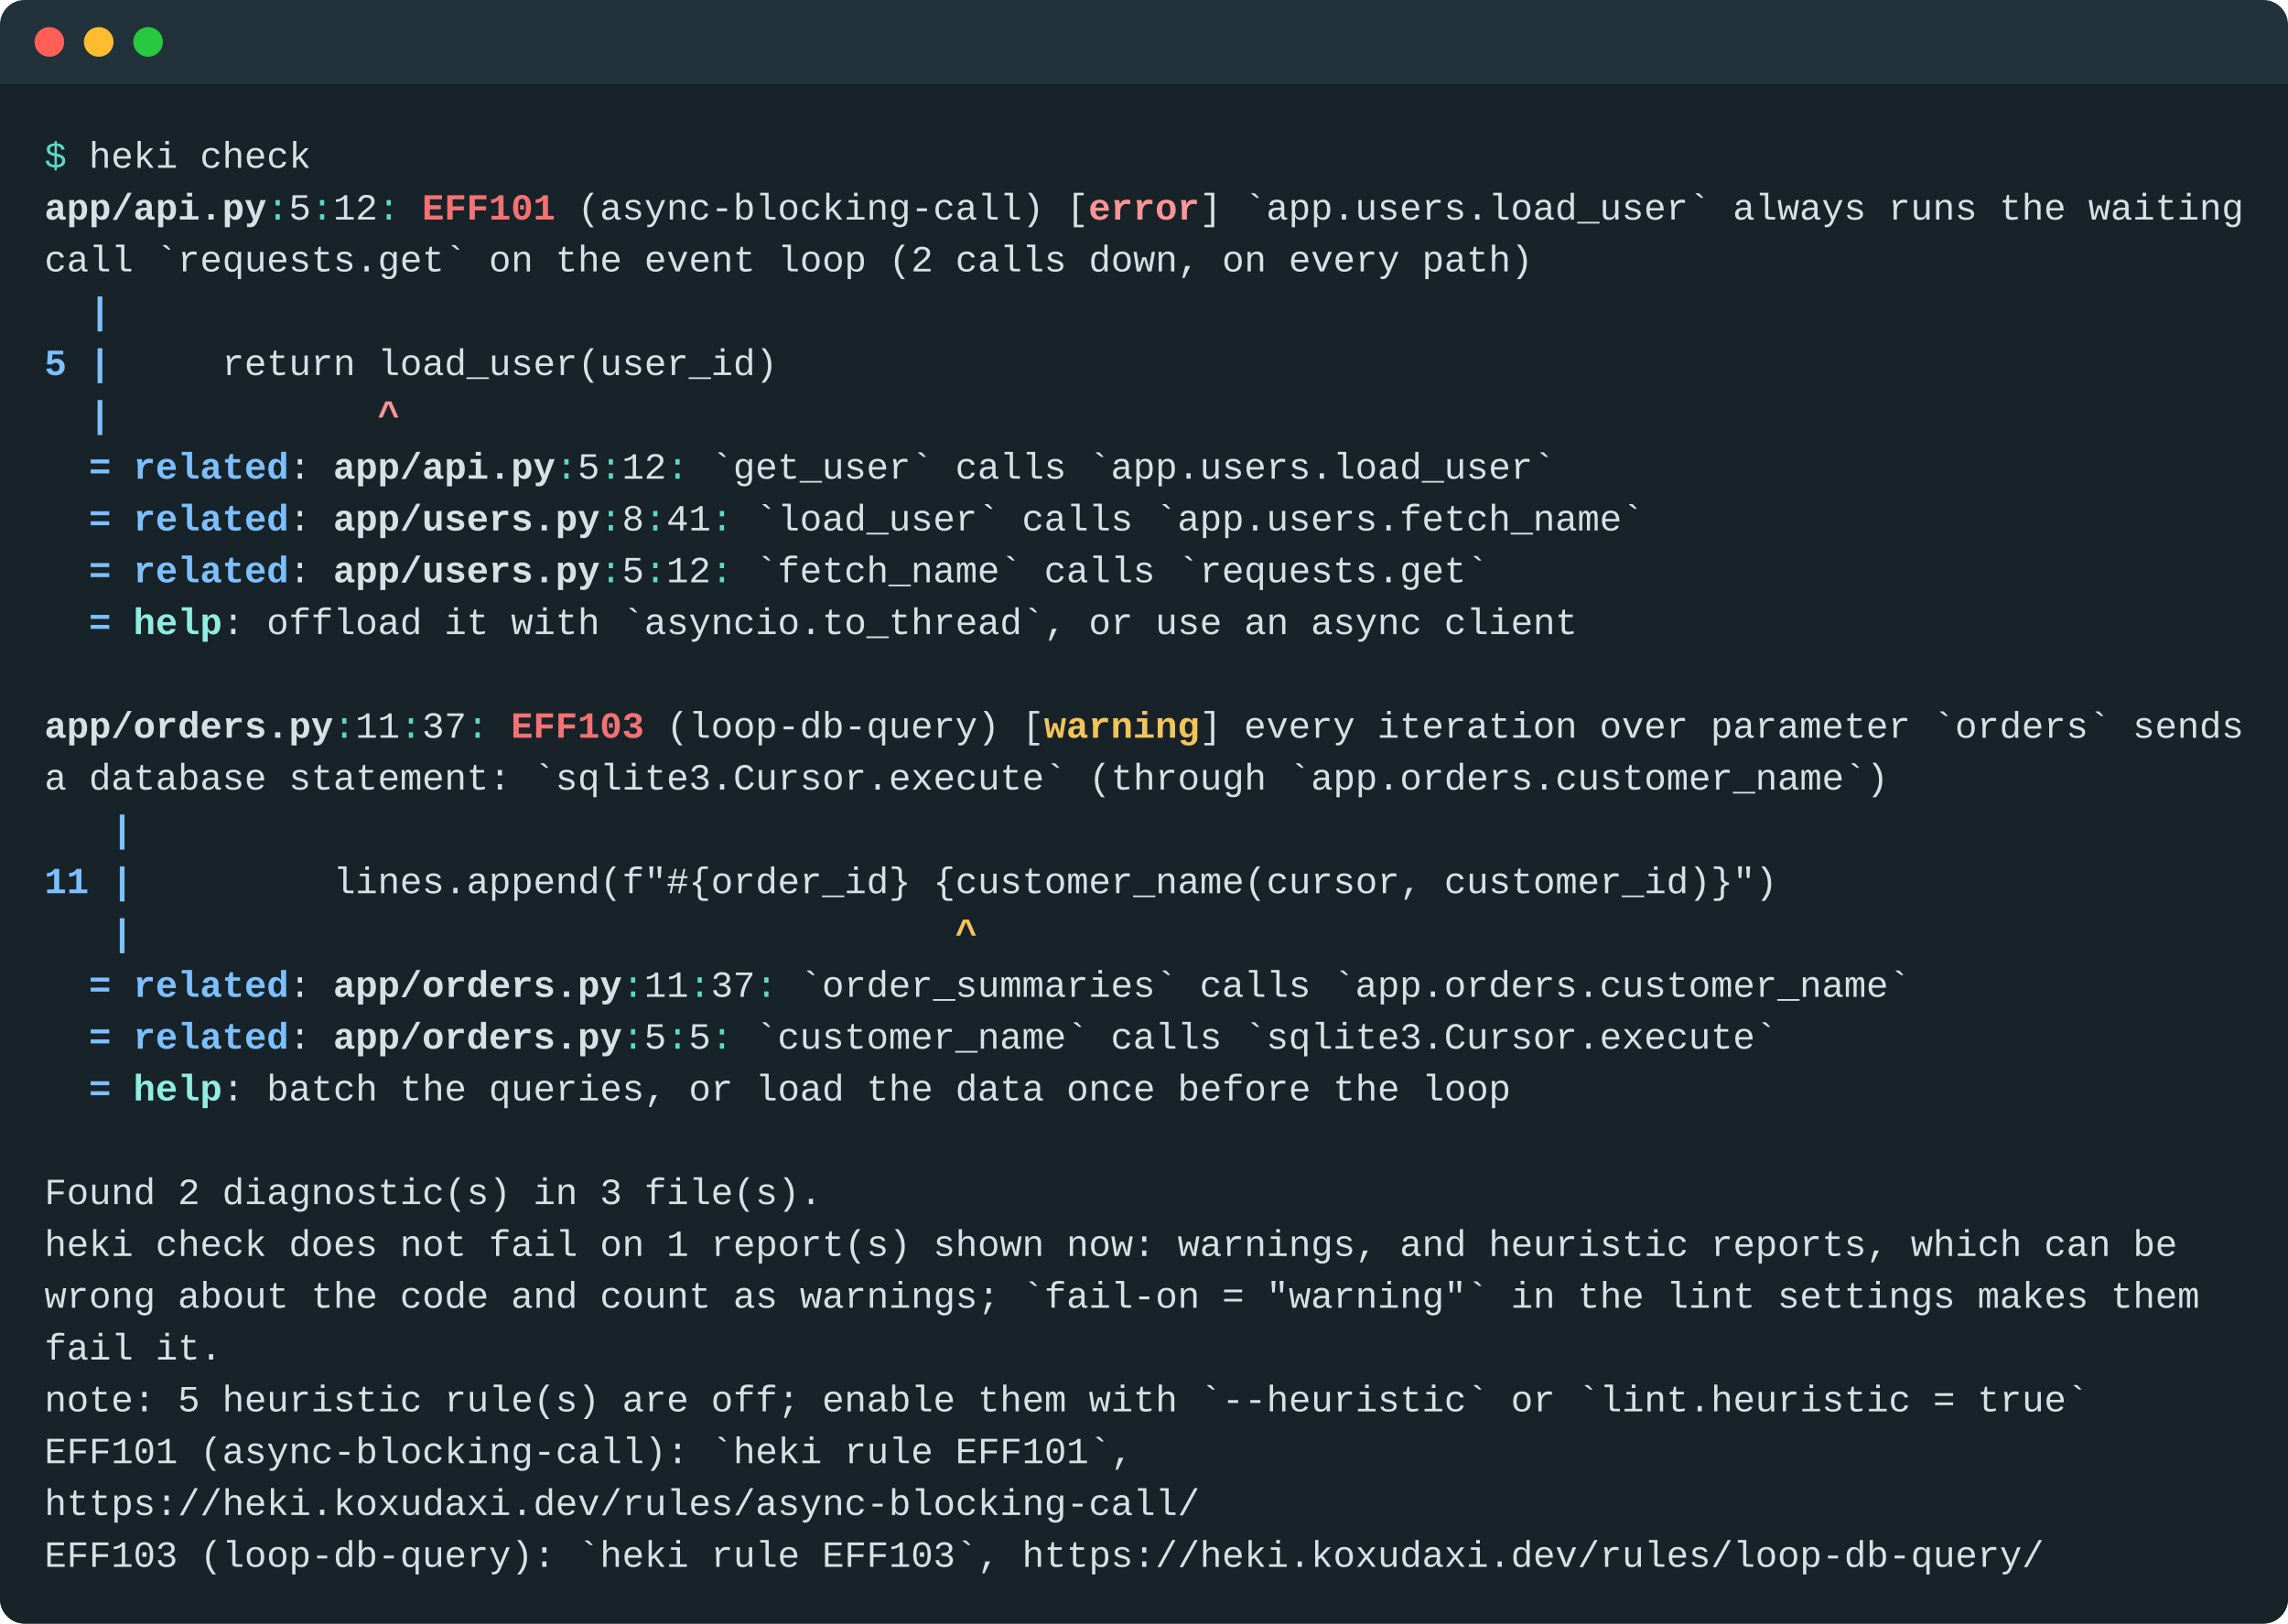
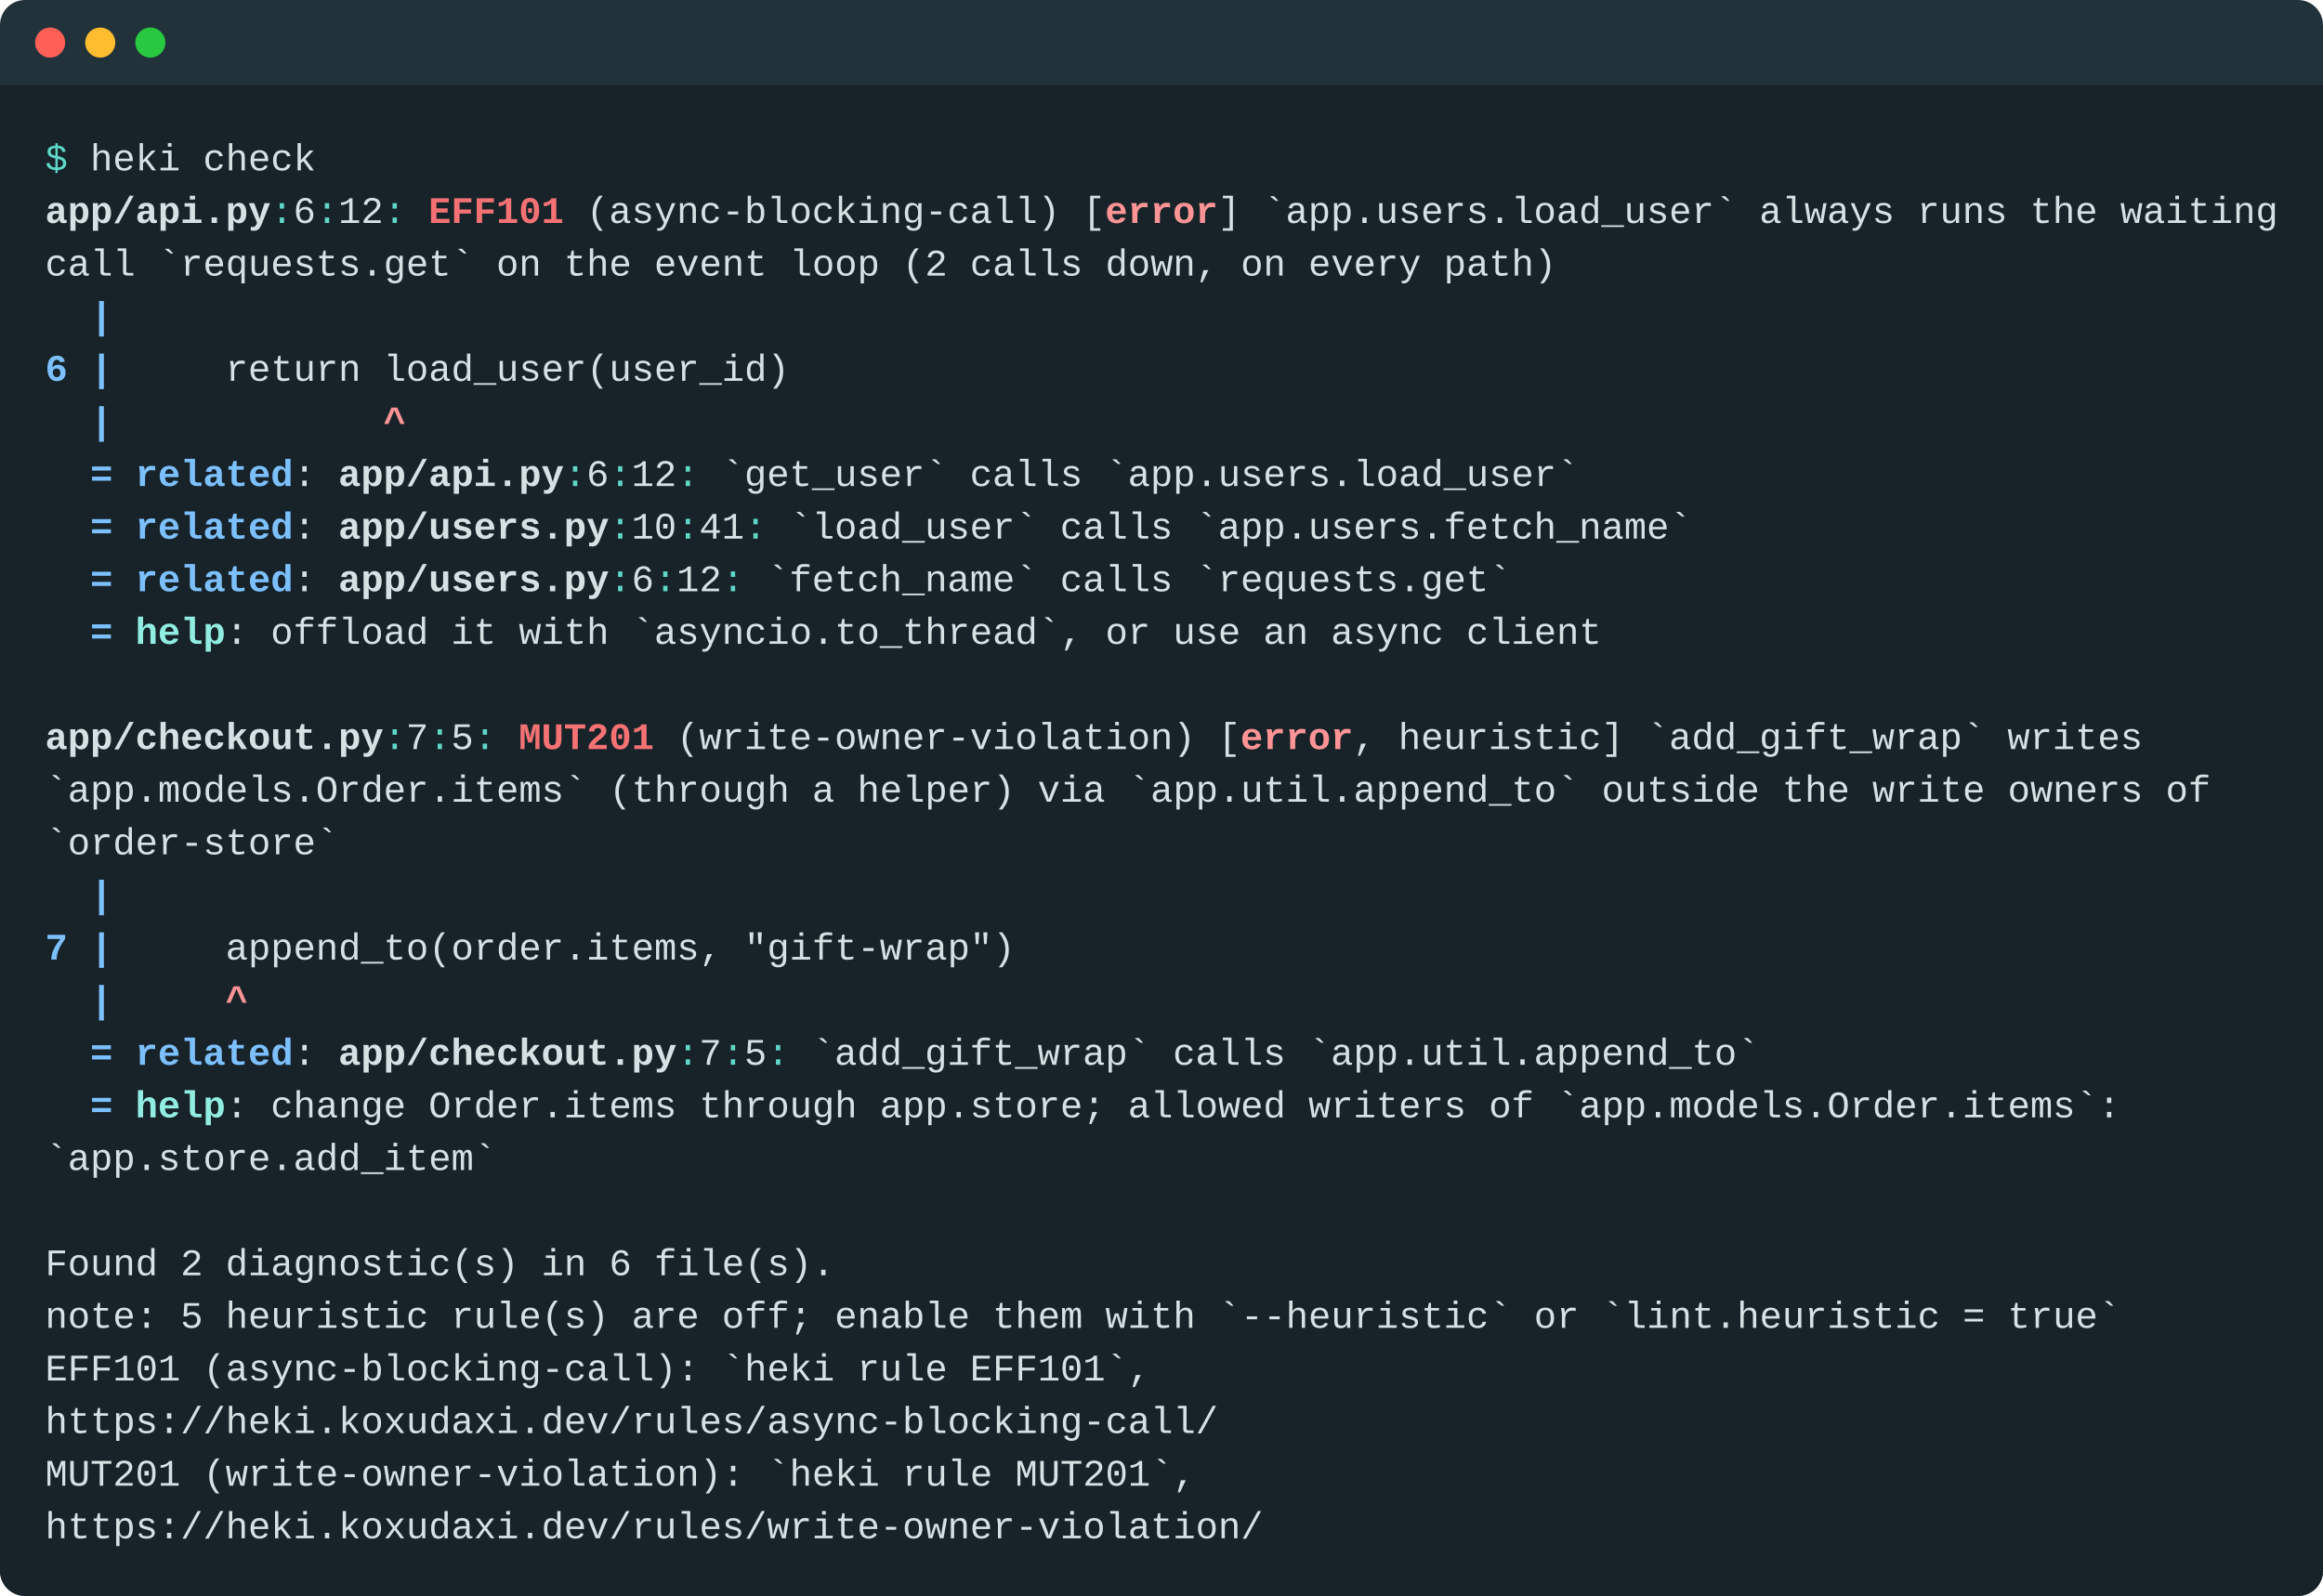
- <svg xmlns="http://www.w3.org/2000/svg" width="927" height="658" viewBox="0 0 927 658" role="img">
+ <svg xmlns="http://www.w3.org/2000/svg" width="927" height="637" viewBox="0 0 927 637" role="img">
  <style>
text{font-family:ui-monospace, SFMono-Regular, Menlo, Consolas, "Liberation Mono", monospace;font-size:15px;white-space:pre;fill:#d6e1e4}
.b{font-weight:700}
.f1{fill:#f47174}
- .f3{fill:#f2c45a}
.f6{fill:#5fd8c8}
.f9{fill:#ff9496}
.f12{fill:#7cc0ff}
.f14{fill:#91ede1}
</style>
-   <rect width="927" height="658" rx="10" fill="#22323a" />
-   <path d="M0 34H927V648A10 10 0 0 1 917 658H10A10 10 0 0 1 0 648Z" fill="#172328" />
+   <rect width="927" height="637" rx="10" fill="#22323a" />
+   <path d="M0 34H927V627A10 10 0 0 1 917 637H10A10 10 0 0 1 0 627Z" fill="#172328" />
  <circle cx="20" cy="17" r="6" fill="#ff5f57" />
  <circle cx="40" cy="17" r="6" fill="#febc2e" />
  <circle cx="60" cy="17" r="6" fill="#28c840" />
  <text y="68" xml:space="preserve">
    <tspan x="18" textLength="9" class="f6">$</tspan>
    <tspan x="27" textLength="99"> heki check</tspan>
  </text>
  <text y="89" xml:space="preserve">
    <tspan x="18" textLength="90" class="b">app/api.py</tspan>
    <tspan x="108" textLength="9" class="f6">:</tspan>
-     <tspan x="117" textLength="9">5</tspan>
+     <tspan x="117" textLength="9">6</tspan>
    <tspan x="126" textLength="9" class="f6">:</tspan>
    <tspan x="135" textLength="18">12</tspan>
    <tspan x="153" textLength="9" class="f6">:</tspan>
    <tspan x="171" textLength="54" class="b f1">EFF101</tspan>
    <tspan x="225" textLength="216"> (async-blocking-call) [</tspan>
    <tspan x="441" textLength="45" class="b f9">error</tspan>
    <tspan x="486" textLength="423">] `app.users.load_user` always runs the waiting</tspan>
  </text>
  <text y="110" xml:space="preserve">
    <tspan x="18" textLength="603">call `requests.get` on the event loop (2 calls down, on every path)</tspan>
  </text>
  <text y="131" xml:space="preserve">
    <tspan x="36" textLength="9" class="b f12">|</tspan>
  </text>
  <text y="152" xml:space="preserve">
-     <tspan x="18" textLength="27" class="b f12">5 |</tspan>
+     <tspan x="18" textLength="27" class="b f12">6 |</tspan>
    <tspan x="45" textLength="270">     return load_user(user_id)</tspan>
  </text>
  <text y="173" xml:space="preserve">
    <tspan x="36" textLength="9" class="b f12">|</tspan>
    <tspan x="153" textLength="9" class="b f9">^</tspan>
  </text>
  <text y="194" xml:space="preserve">
    <tspan x="36" textLength="9" class="b f12">=</tspan>
    <tspan x="54" textLength="63" class="b f12">related</tspan>
    <tspan x="117" textLength="18">: </tspan>
    <tspan x="135" textLength="90" class="b">app/api.py</tspan>
    <tspan x="225" textLength="9" class="f6">:</tspan>
-     <tspan x="234" textLength="9">5</tspan>
+     <tspan x="234" textLength="9">6</tspan>
    <tspan x="243" textLength="9" class="f6">:</tspan>
    <tspan x="252" textLength="18">12</tspan>
    <tspan x="270" textLength="9" class="f6">:</tspan>
    <tspan x="279" textLength="351"> `get_user` calls `app.users.load_user`</tspan>
  </text>
  <text y="215" xml:space="preserve">
    <tspan x="36" textLength="9" class="b f12">=</tspan>
    <tspan x="54" textLength="63" class="b f12">related</tspan>
    <tspan x="117" textLength="18">: </tspan>
    <tspan x="135" textLength="108" class="b">app/users.py</tspan>
    <tspan x="243" textLength="9" class="f6">:</tspan>
-     <tspan x="252" textLength="9">8</tspan>
-     <tspan x="261" textLength="9" class="f6">:</tspan>
-     <tspan x="270" textLength="18">41</tspan>
-     <tspan x="288" textLength="9" class="f6">:</tspan>
-     <tspan x="297" textLength="369"> `load_user` calls `app.users.fetch_name`</tspan>
+     <tspan x="252" textLength="18">10</tspan>
+     <tspan x="270" textLength="9" class="f6">:</tspan>
+     <tspan x="279" textLength="18">41</tspan>
+     <tspan x="297" textLength="9" class="f6">:</tspan>
+     <tspan x="306" textLength="369"> `load_user` calls `app.users.fetch_name`</tspan>
  </text>
  <text y="236" xml:space="preserve">
    <tspan x="36" textLength="9" class="b f12">=</tspan>
    <tspan x="54" textLength="63" class="b f12">related</tspan>
    <tspan x="117" textLength="18">: </tspan>
    <tspan x="135" textLength="108" class="b">app/users.py</tspan>
    <tspan x="243" textLength="9" class="f6">:</tspan>
-     <tspan x="252" textLength="9">5</tspan>
+     <tspan x="252" textLength="9">6</tspan>
    <tspan x="261" textLength="9" class="f6">:</tspan>
    <tspan x="270" textLength="18">12</tspan>
    <tspan x="288" textLength="9" class="f6">:</tspan>
    <tspan x="297" textLength="306"> `fetch_name` calls `requests.get`</tspan>
  </text>
  <text y="257" xml:space="preserve">
    <tspan x="36" textLength="9" class="b f12">=</tspan>
    <tspan x="54" textLength="36" class="b f14">help</tspan>
    <tspan x="90" textLength="549">: offload it with `asyncio.to_thread`, or use an async client</tspan>
  </text>
  <text y="299" xml:space="preserve">
-     <tspan x="18" textLength="117" class="b">app/orders.py</tspan>
-     <tspan x="135" textLength="9" class="f6">:</tspan>
-     <tspan x="144" textLength="18">11</tspan>
-     <tspan x="162" textLength="9" class="f6">:</tspan>
-     <tspan x="171" textLength="18">37</tspan>
+     <tspan x="18" textLength="135" class="b">app/checkout.py</tspan>
+     <tspan x="153" textLength="9" class="f6">:</tspan>
+     <tspan x="162" textLength="9">7</tspan>
+     <tspan x="171" textLength="9" class="f6">:</tspan>
+     <tspan x="180" textLength="9">5</tspan>
    <tspan x="189" textLength="9" class="f6">:</tspan>
-     <tspan x="207" textLength="54" class="b f1">EFF103</tspan>
-     <tspan x="261" textLength="162"> (loop-db-query) [</tspan>
-     <tspan x="423" textLength="63" class="b f3">warning</tspan>
-     <tspan x="486" textLength="423">] every iteration over parameter `orders` sends</tspan>
+     <tspan x="207" textLength="54" class="b f1">MUT201</tspan>
+     <tspan x="261" textLength="234"> (write-owner-violation) [</tspan>
+     <tspan x="495" textLength="45" class="b f9">error</tspan>
+     <tspan x="540" textLength="315">, heuristic] `add_gift_wrap` writes</tspan>
  </text>
  <text y="320" xml:space="preserve">
-     <tspan x="18" textLength="747">a database statement: `sqlite3.Cursor.execute` (through `app.orders.customer_name`)</tspan>
+     <tspan x="18" textLength="864">`app.models.Order.items` (through a helper) via `app.util.append_to` outside the write owners of</tspan>
  </text>
  <text y="341" xml:space="preserve">
-     <tspan x="45" textLength="9" class="b f12">|</tspan>
+     <tspan x="18" textLength="117">`order-store`</tspan>
  </text>
  <text y="362" xml:space="preserve">
-     <tspan x="18" textLength="36" class="b f12">11 |</tspan>
-     <tspan x="54" textLength="666">         lines.append(f"#{order_id} {customer_name(cursor, customer_id)}")</tspan>
+     <tspan x="36" textLength="9" class="b f12">|</tspan>
  </text>
  <text y="383" xml:space="preserve">
-     <tspan x="45" textLength="9" class="b f12">|</tspan>
-     <tspan x="387" textLength="9" class="b f3">^</tspan>
+     <tspan x="18" textLength="27" class="b f12">7 |</tspan>
+     <tspan x="45" textLength="360">     append_to(order.items, "gift-wrap")</tspan>
  </text>
  <text y="404" xml:space="preserve">
-     <tspan x="36" textLength="9" class="b f12">=</tspan>
-     <tspan x="54" textLength="63" class="b f12">related</tspan>
-     <tspan x="117" textLength="18">: </tspan>
-     <tspan x="135" textLength="117" class="b">app/orders.py</tspan>
-     <tspan x="252" textLength="9" class="f6">:</tspan>
-     <tspan x="261" textLength="18">11</tspan>
-     <tspan x="279" textLength="9" class="f6">:</tspan>
-     <tspan x="288" textLength="18">37</tspan>
-     <tspan x="306" textLength="9" class="f6">:</tspan>
-     <tspan x="315" textLength="459"> `order_summaries` calls `app.orders.customer_name`</tspan>
+     <tspan x="36" textLength="9" class="b f12">|</tspan>
+     <tspan x="90" textLength="9" class="b f9">^</tspan>
  </text>
  <text y="425" xml:space="preserve">
    <tspan x="36" textLength="9" class="b f12">=</tspan>
    <tspan x="54" textLength="63" class="b f12">related</tspan>
    <tspan x="117" textLength="18">: </tspan>
-     <tspan x="135" textLength="117" class="b">app/orders.py</tspan>
-     <tspan x="252" textLength="9" class="f6">:</tspan>
-     <tspan x="261" textLength="9">5</tspan>
+     <tspan x="135" textLength="135" class="b">app/checkout.py</tspan>
    <tspan x="270" textLength="9" class="f6">:</tspan>
-     <tspan x="279" textLength="9">5</tspan>
+     <tspan x="279" textLength="9">7</tspan>
    <tspan x="288" textLength="9" class="f6">:</tspan>
-     <tspan x="297" textLength="423"> `customer_name` calls `sqlite3.Cursor.execute`</tspan>
+     <tspan x="297" textLength="9">5</tspan>
+     <tspan x="306" textLength="9" class="f6">:</tspan>
+     <tspan x="315" textLength="387"> `add_gift_wrap` calls `app.util.append_to`</tspan>
  </text>
  <text y="446" xml:space="preserve">
    <tspan x="36" textLength="9" class="b f12">=</tspan>
    <tspan x="54" textLength="36" class="b f14">help</tspan>
-     <tspan x="90" textLength="522">: batch the queries, or load the data once before the loop</tspan>
+     <tspan x="90" textLength="756">: change Order.items through app.store; allowed writers of `app.models.Order.items`:</tspan>
  </text>
-   <text y="488" xml:space="preserve">
-     <tspan x="18" textLength="315">Found 2 diagnostic(s) in 3 file(s).</tspan>
+   <text y="467" xml:space="preserve">
+     <tspan x="18" textLength="180">`app.store.add_item`</tspan>
  </text>
  <text y="509" xml:space="preserve">
-     <tspan x="18" textLength="864">heki check does not fail on 1 report(s) shown now: warnings, and heuristic reports, which can be</tspan>
+     <tspan x="18" textLength="315">Found 2 diagnostic(s) in 6 file(s).</tspan>
  </text>
  <text y="530" xml:space="preserve">
-     <tspan x="18" textLength="873">wrong about the code and count as warnings; `fail-on = "warning"` in the lint settings makes them</tspan>
+     <tspan x="18" textLength="828">note: 5 heuristic rule(s) are off; enable them with `--heuristic` or `lint.heuristic = true`</tspan>
  </text>
  <text y="551" xml:space="preserve">
-     <tspan x="18" textLength="72">fail it.</tspan>
+     <tspan x="18" textLength="441">EFF101 (async-blocking-call): `heki rule EFF101`,</tspan>
  </text>
  <text y="572" xml:space="preserve">
-     <tspan x="18" textLength="828">note: 5 heuristic rule(s) are off; enable them with `--heuristic` or `lint.heuristic = true`</tspan>
+     <tspan x="18" textLength="468">https://heki.koxudaxi.dev/rules/async-blocking-call/</tspan>
  </text>
  <text y="593" xml:space="preserve">
-     <tspan x="18" textLength="441">EFF101 (async-blocking-call): `heki rule EFF101`,</tspan>
+     <tspan x="18" textLength="459">MUT201 (write-owner-violation): `heki rule MUT201`,</tspan>
  </text>
  <text y="614" xml:space="preserve">
-     <tspan x="18" textLength="468">https://heki.koxudaxi.dev/rules/async-blocking-call/</tspan>
-   </text>
-   <text y="635" xml:space="preserve">
-     <tspan x="18" textLength="810">EFF103 (loop-db-query): `heki rule EFF103`, https://heki.koxudaxi.dev/rules/loop-db-query/</tspan>
+     <tspan x="18" textLength="486">https://heki.koxudaxi.dev/rules/write-owner-violation/</tspan>
  </text>
</svg>
